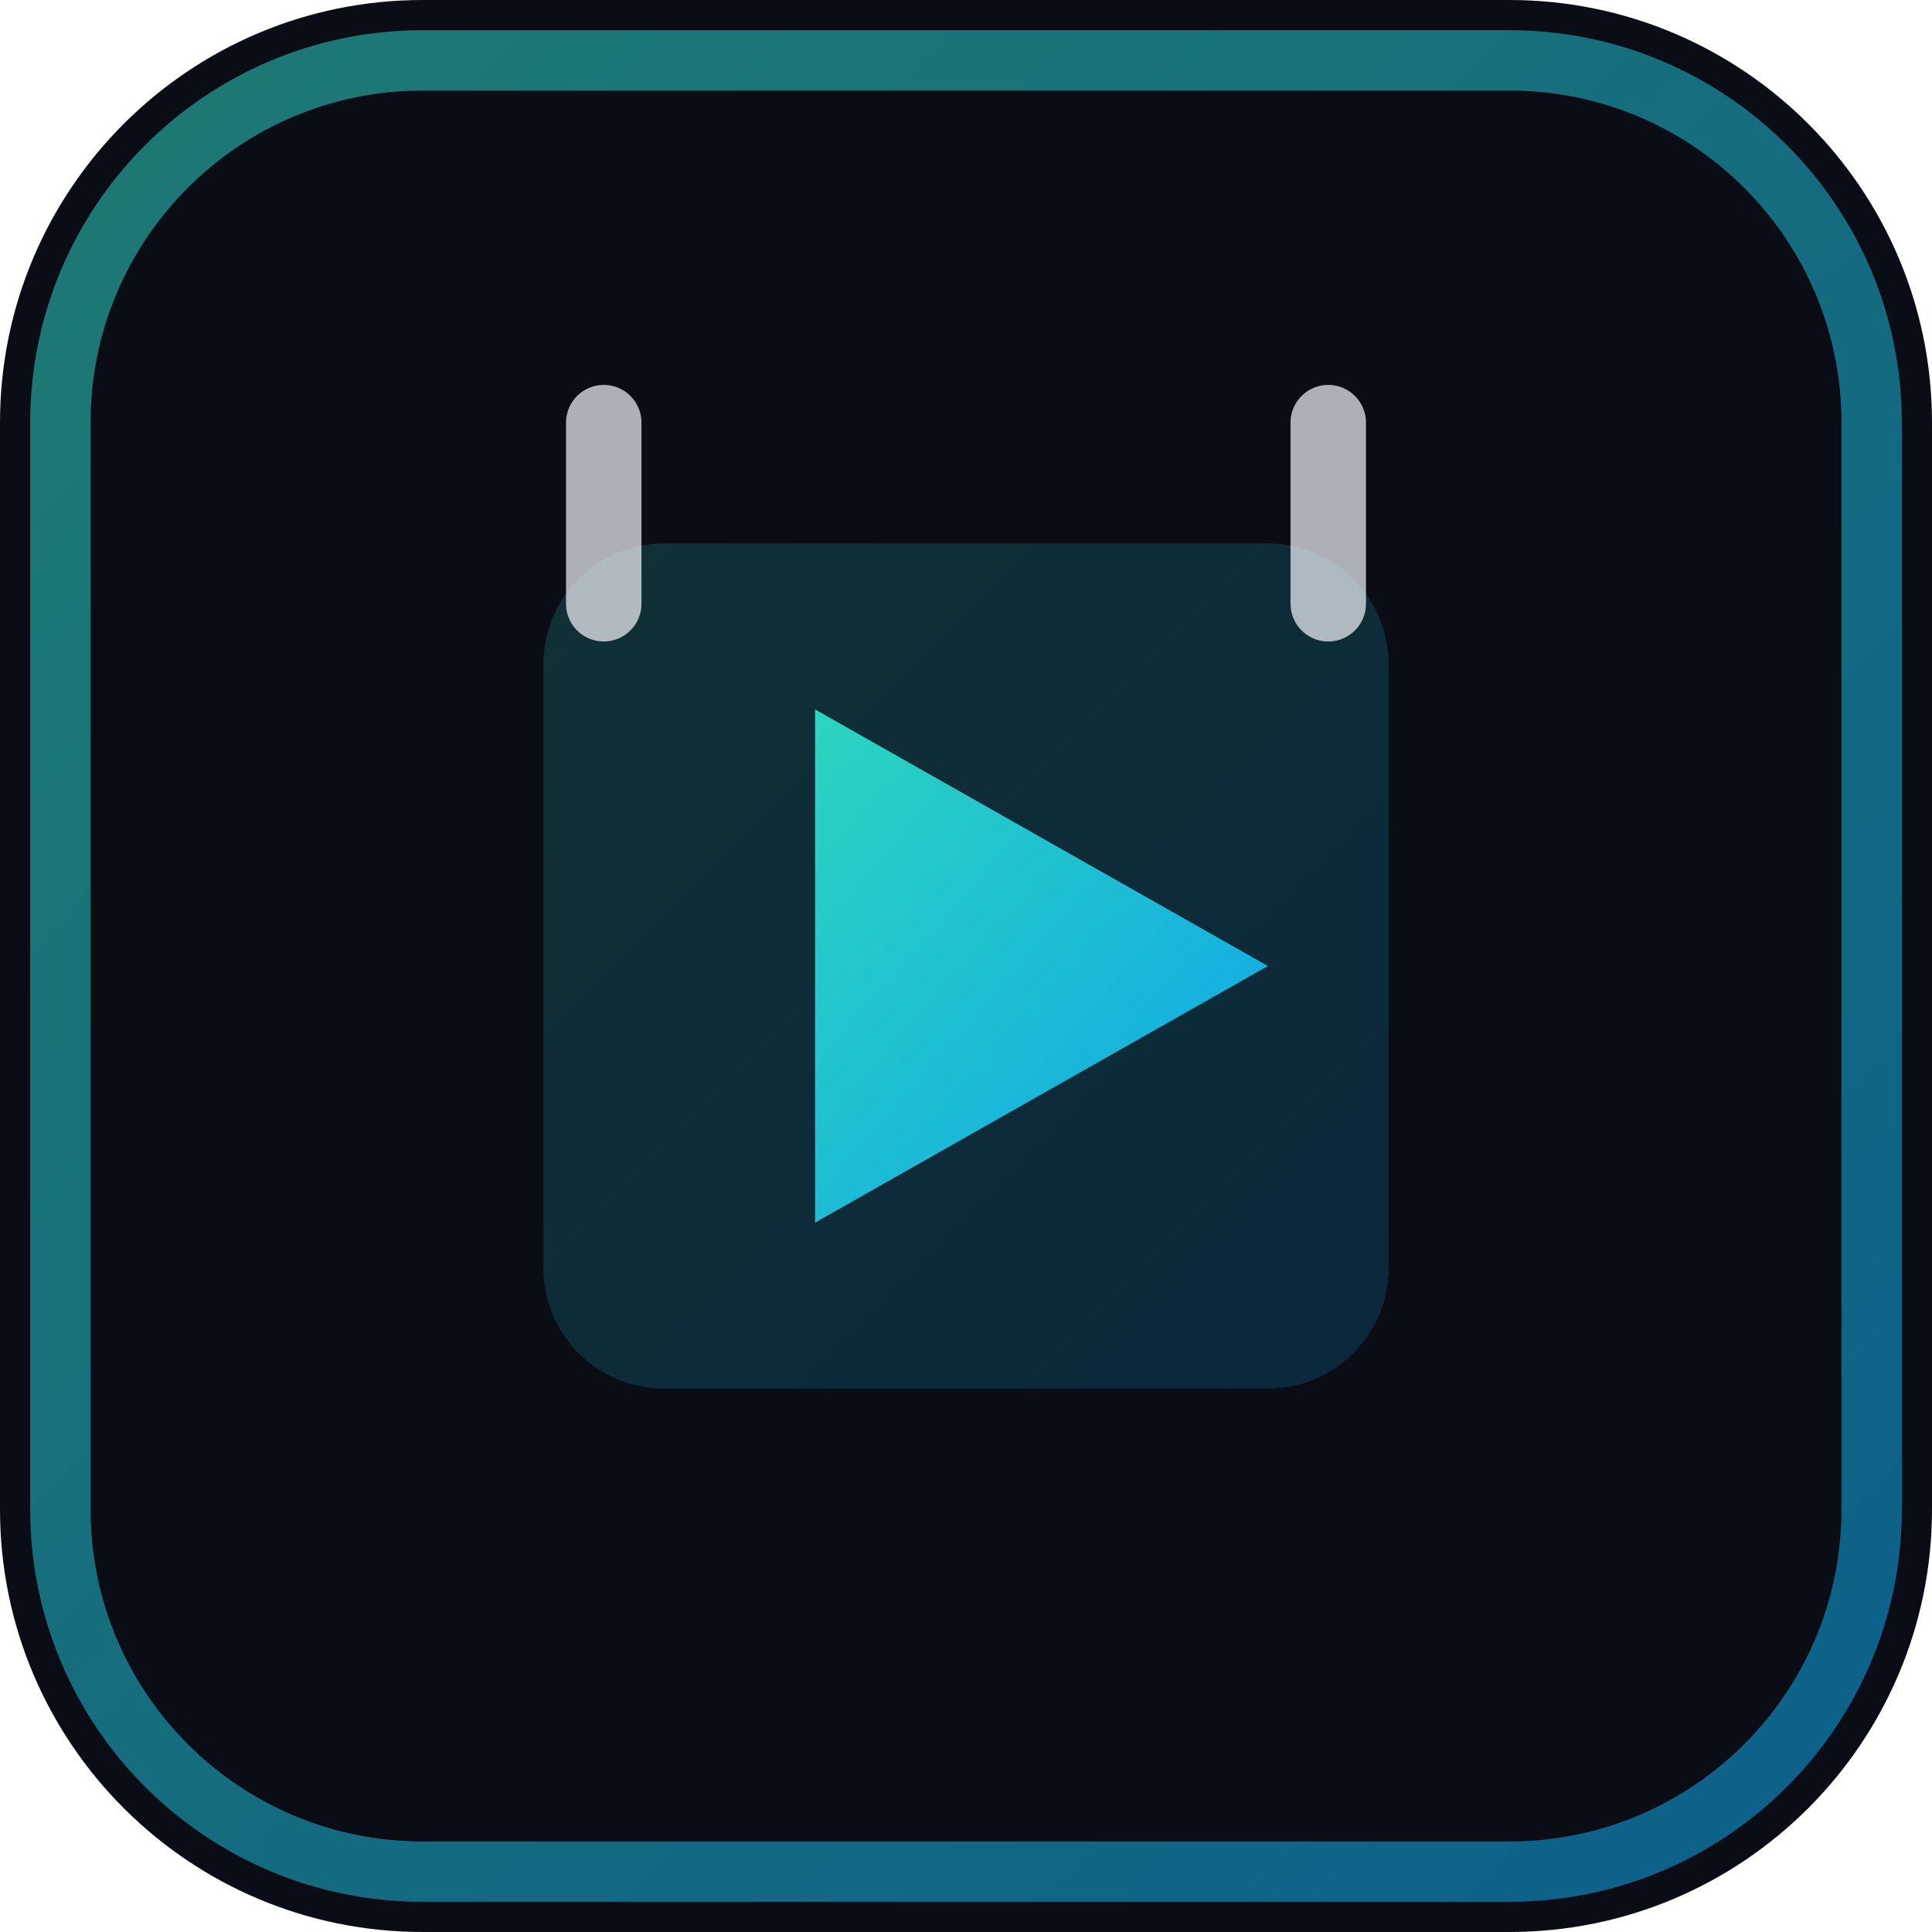
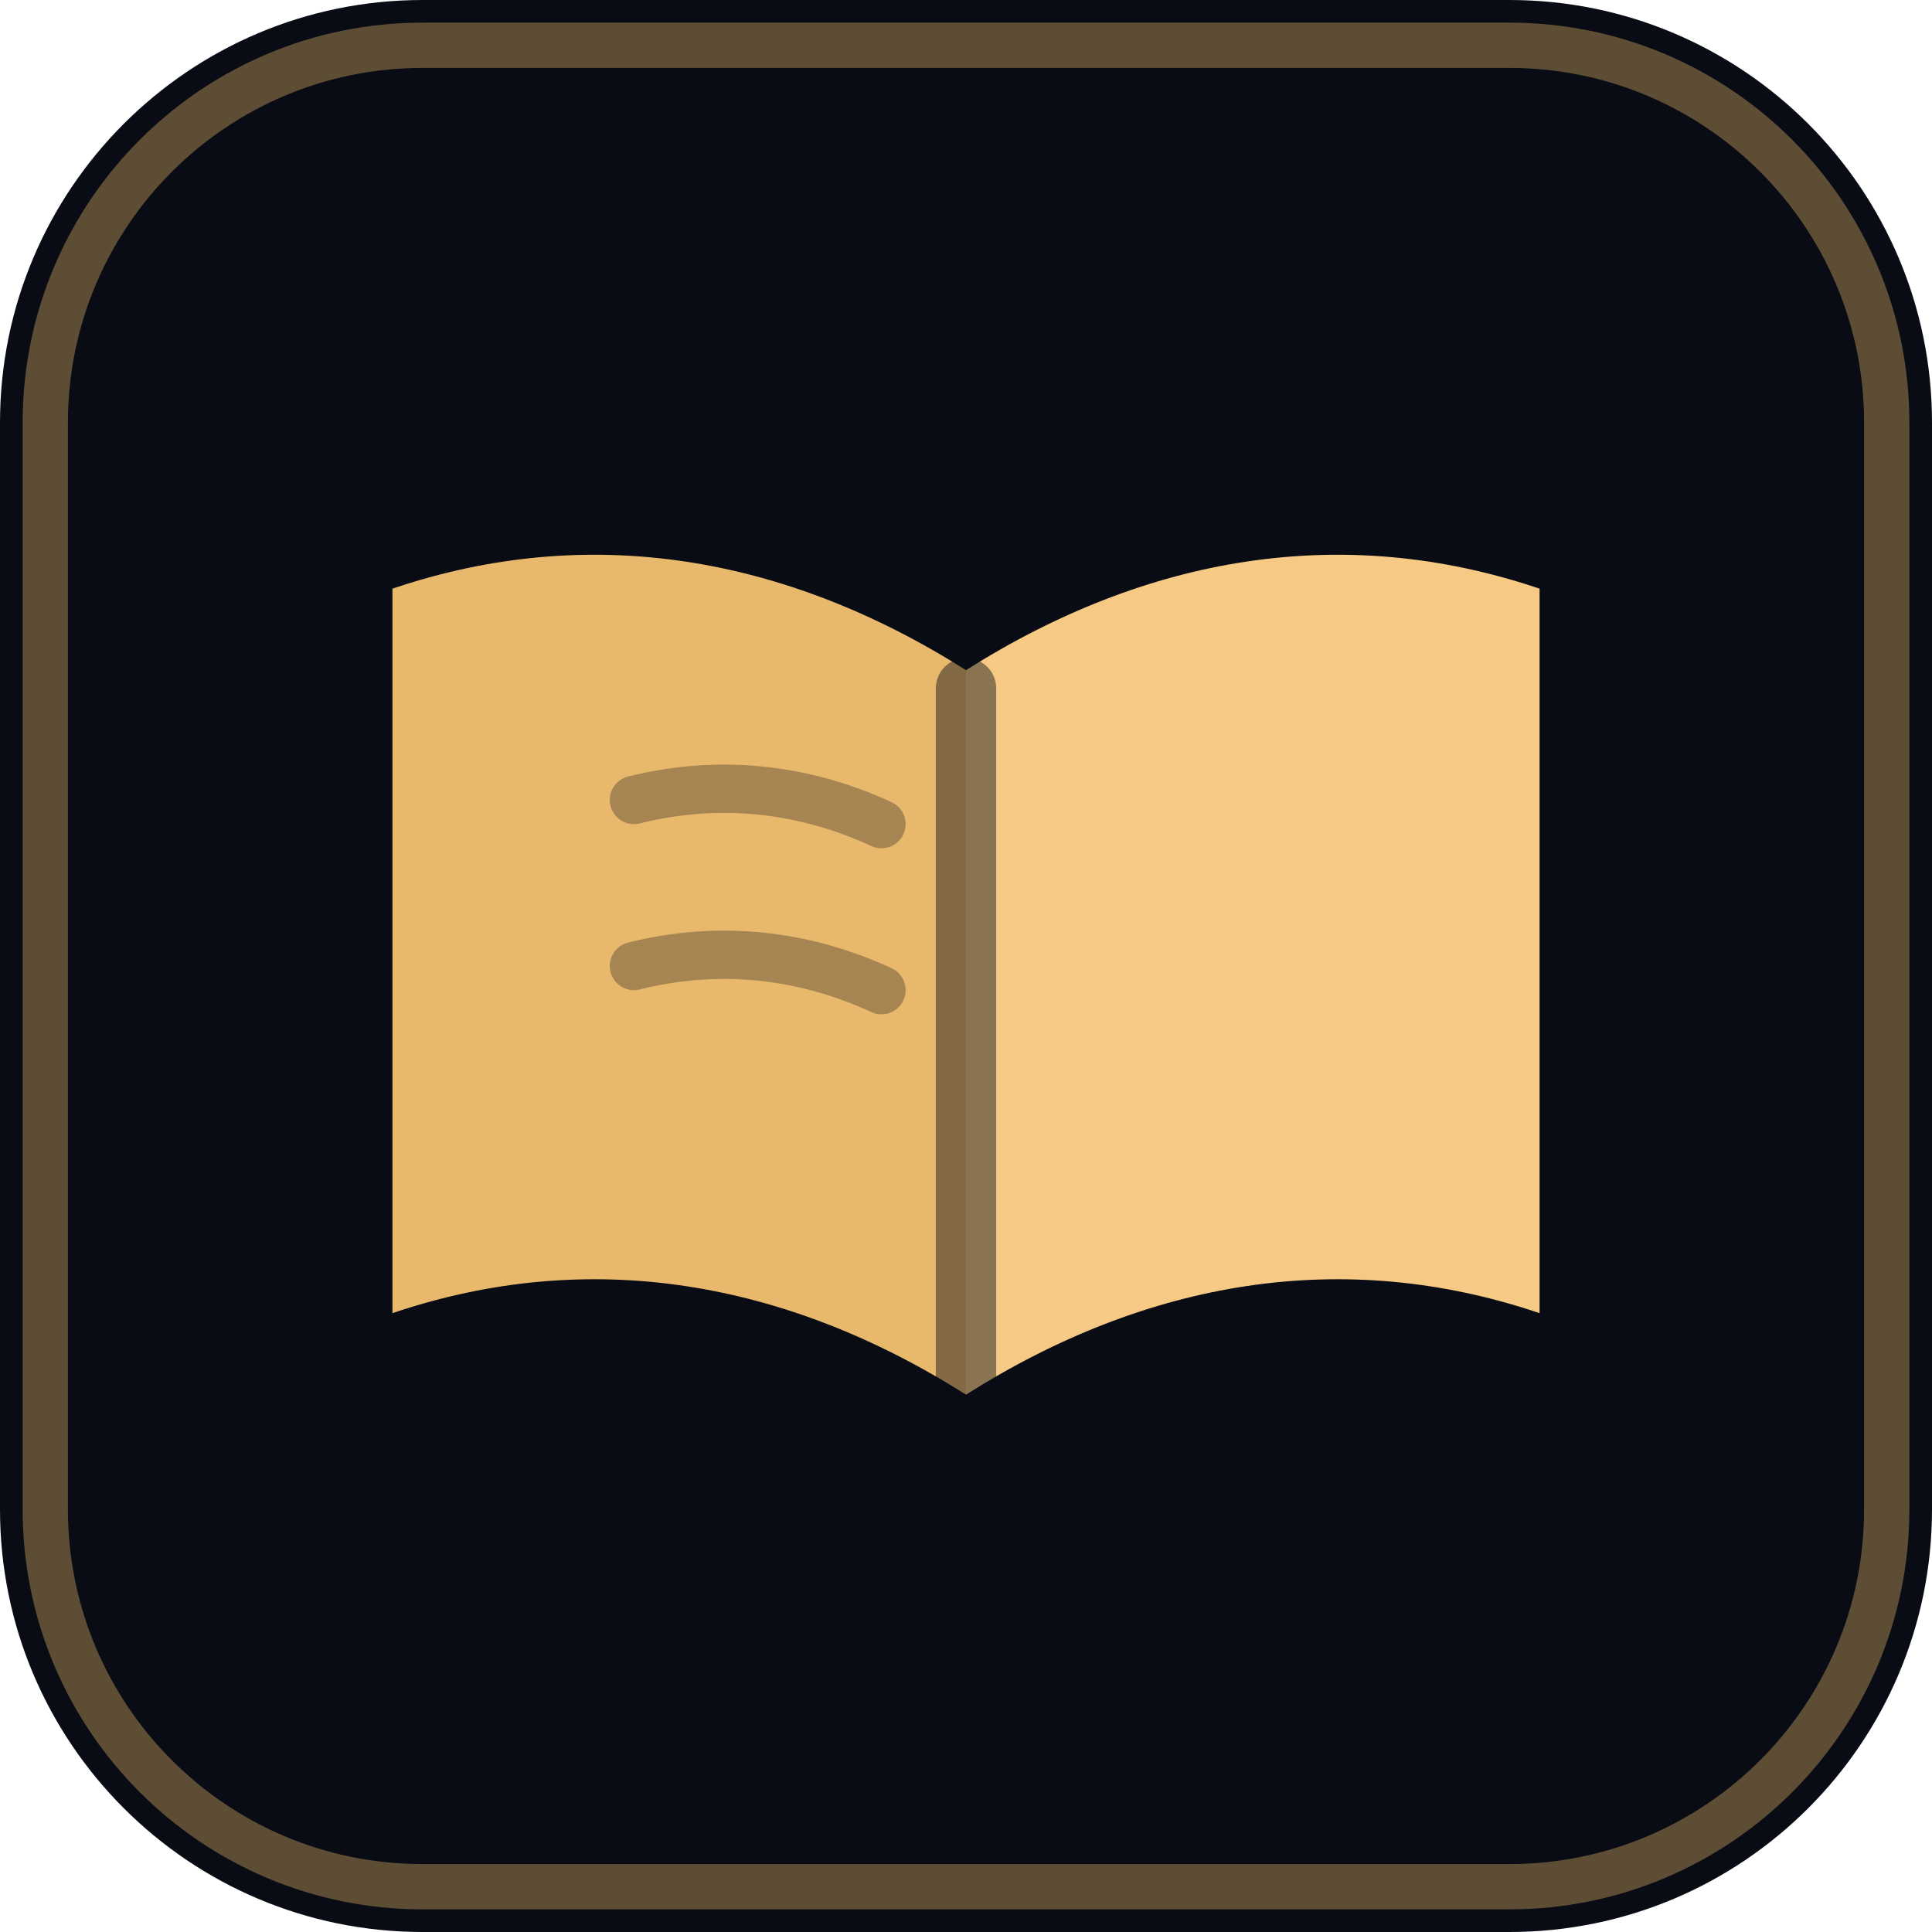
- <svg xmlns="http://www.w3.org/2000/svg" viewBox="0 0 64 64" role="img" aria-label="AnimeVault">
-   <defs>
-     <linearGradient id="g" x1="0" y1="0" x2="1" y2="1">
-       <stop offset="0" stop-color="#2DD4BF" />
-       <stop offset="1" stop-color="#0EA5E9" />
-     </linearGradient>
-   </defs>
-   <rect width="64" height="64" rx="14" fill="#0A0C16" />
-   <rect x="2" y="2" width="60" height="60" rx="12" fill="none" stroke="url(#g)" stroke-opacity=".55" stroke-width="2" />
-   <path d="M22 18h20a4 4 0 0 1 4 4v20a4 4 0 0 1-4 4H22a4 4 0 0 1-4-4V22a4 4 0 0 1 4-4z" fill="url(#g)" fill-opacity=".18" />
-   <path d="M27 23.5v17l15-8.5z" fill="url(#g)" />
-   <path d="M20 14v6M44 14v6" stroke="#F4F6FB" stroke-width="2.5" stroke-linecap="round" stroke-opacity=".7" />
+ <svg xmlns="http://www.w3.org/2000/svg" viewBox="0 0 64 64" role="img" aria-label="Anime Vault">
+   <rect width="64" height="64" rx="14" fill="#090c14" />
+   <rect x="1.5" y="1.5" width="61" height="61" rx="12.5" fill="none" stroke="#e8b86d" stroke-opacity=".38" stroke-width="1.5" />
+   <path d="M13 19.5c6.5-2.2 13-1.1 19 2.7v24c-6-3.8-12.5-4.9-19-2.7v-24Z" fill="#e8b86d" />
+   <path d="M51 19.5c-6.5-2.2-13-1.1-19 2.7v24c6-3.8 12.5-4.9 19-2.7v-24Z" fill="#f6ca85" />
+   <path d="M32 22.8v23" stroke="#090c14" stroke-width="2" stroke-linecap="round" opacity=".45" />
+   <path d="M21 26.5c2.8-.7 5.6-.4 8.2.8M21 32c2.8-.7 5.6-.4 8.2.8" stroke="#090c14" stroke-width="1.6" stroke-linecap="round" opacity=".3" />
</svg>
